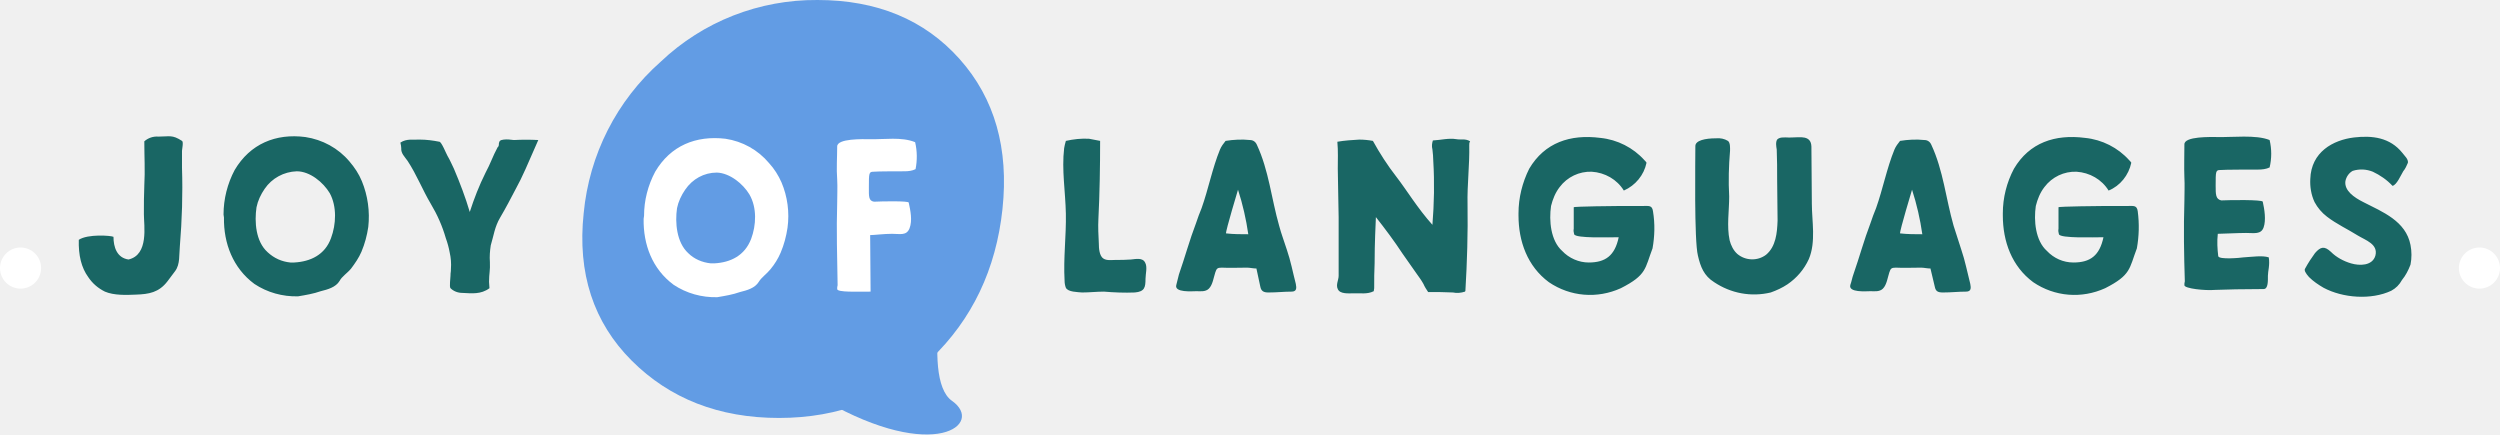
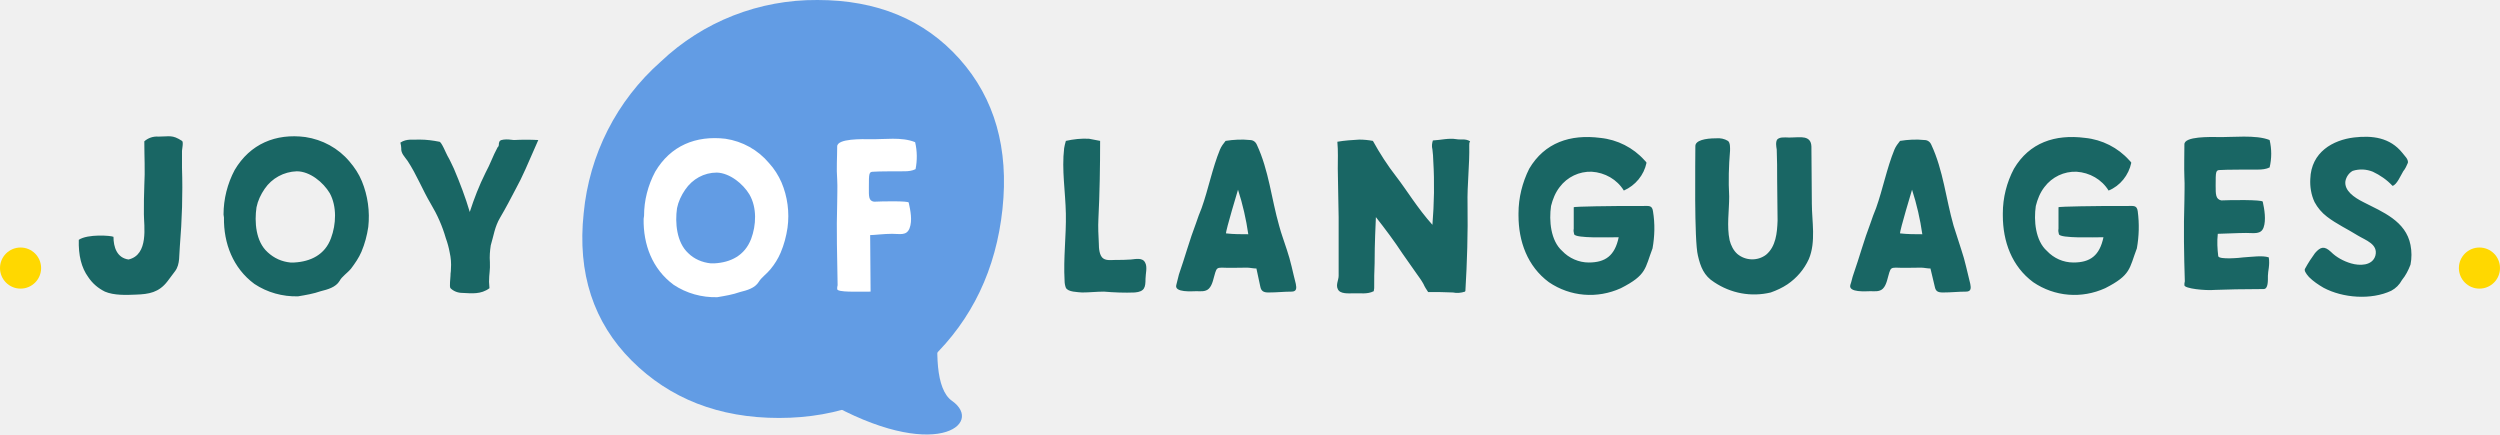
<svg xmlns="http://www.w3.org/2000/svg" xml:space="preserve" x="0" y="0" enable-background="new 0 0 583.8 101.5" version="1.1" viewBox="0 0 583.8 101.5">
  <path fill="#629ce4" d="M190.9 0c13.9 0 25 4.6 33.2 13.8 8.2 9.2 11.5 20.9 10 35-1.5 14.1-7.1 25.8-16.7 35S196 97.6 181.9 97.6c-14 0-25.5-4.5-34.4-13.4s-12.7-20.4-11.2-34.4c1.3-13.7 7.7-26.3 18-35.4C164.2 5 177.3-.1 190.9 0z" />
  <path fill="#629ce4" d="M222.3 57.5s-7.7 30.7 0 36.1-4 14.6-29.6 0" />
  <path fill="#196664" d="M26.5 55.3c0 2.4.8 4.9 3.5 5.3 4.8-1.1 3.6-7.9 3.6-10.6 0-2.2 0-4.5.1-6.7.2-3.4 0-6.8 0-10.3.9-.8 2.1-1.2 3.3-1.1 2.6 0 3.2-.5 5.5 1 .4.2 0 2 0 2.3v4c.2 6.2 0 12.1-.5 18.3-.2 1.9.1 4.2-1.1 5.8l-1.8 2.4c-2 2.6-4.3 3-7.4 3.1-2.2.1-5.1.2-7.2-.7-1.6-.8-2.9-1.9-3.9-3.4-1.6-2.2-2.3-5.1-2.2-8.7 2.1-1.4 7.5-1 8.1-.7zm25.7-5.2c0-3.6.9-7.2 2.6-10.4 3.6-6.1 9.6-8.6 16.5-7.7 4 .6 7.7 2.6 10.3 5.7 1.2 1.4 2.2 2.9 2.9 4.6 1.4 3.4 1.9 7.1 1.5 10.7-.3 2-.8 3.9-1.6 5.8-.6 1.4-1.5 2.7-2.4 3.9-.8 1-2.2 1.9-2.7 2.9-.9 1.5-2.8 2-4.4 2.4-1.7.6-3.5.9-5.3 1.2-3.6.1-7.2-.9-10.2-2.9-5-3.7-7.2-9.5-7.1-15.5l-.1-.7zm16.5 11.2c3.8-.2 7.2-1.8 8.6-5.7 1.2-3.2 1.4-7.4-.3-10.5-1.5-2.5-4.6-5.1-7.7-5.1-3 .1-5.8 1.6-7.5 4.1-.9 1.3-1.6 2.8-1.9 4.3-.5 3.4-.2 8 2.6 10.5 1.5 1.4 3.3 2.2 5.3 2.4h.9zm47.8-27.8c.1-.5.2-.8 1.1-.9.8-.1 1.6 0 2.4.1 1.9-.1 3.8-.1 5.7 0-2.4 5.5-3.8 8.8-5.2 11.3-1.2 2.3-2.4 4.6-3.7 6.8s-1.5 4.2-2.2 6.5c-.2 1.3-.3 2.6-.2 3.9.1 1.9-.2 2.7-.2 4.6l.1 1.5c-2 1.5-4.2 1.2-6.3 1.1-1.1 0-2.1-.4-2.8-1.1-.3-.3 0-2.4 0-2.9 0-.9.1-.7.1-1.6.1-1.3 0-2.6-.3-3.9-.2-1.1-.5-2.2-.9-3.3-.8-2.8-2-5.5-3.5-8-1.9-3.2-3.3-6.8-5.4-10-.7-1-1.6-1.8-1.5-3 0-.4-.1-.8-.2-1.3 1.5-1 3.1-.6 4.6-.7 1.5 0 3 .2 4.5.5.5 0 1.6 2.8 1.9 3.3.6 1 1 2 1.5 3 1.4 3.3 2.7 6.7 3.7 10.1 1-3.1 2.2-6.2 3.7-9.2 1.1-2 1.7-3.9 2.8-5.9.3-.2.3-.6.3-.9zm140.4-.6c0 5.7-.1 12.4-.4 18.2-.1 1.9 0 3.9.1 5.8 0 1 .1 2.9 1.1 3.5.8.5 2 .3 2.8.3 1.2 0 2.4 0 3.6-.1 1.1-.1 2.7-.5 3.3.7.6 1 .1 2.7.1 3.8 0 2-.2 3-2.5 3.2-2.4.1-4.8 0-7.2-.2-1.7 0-3.4.2-5.1.2-1.1-.1-3.3-.1-3.8-1.1-.2-.5-.3-1.1-.3-1.7-.3-5.2.4-10.4.3-15.6s-1-10.2-.4-15.3c.1-.5.2-1.1.4-1.7 1.8-.4 3.6-.6 5.4-.5l2.6.5zm36.5 29.8c-.8 0-1.5-.2-2.2-.2-2 0-4 .1-5.9 0-1 0-1.2.2-1.5 1.1-.4 1.2-.6 2.9-1.5 3.8-.8.8-2 .6-2.9.6s-5.3.4-4.7-1.5l.6-2.4c1.4-4 2.5-8.1 4-12 .4-1.2.8-2.3 1.3-3.5 1.6-4.5 2.5-9.3 4.3-13.7.3-.7.8-1.4 1.3-2 1.9-.3 3.8-.4 5.7-.2.7 0 1.3.4 1.6 1.1 2.8 6 3.4 12.6 5.2 18.9.5 1.9 1.2 3.7 1.8 5.6.9 2.6 1.4 5.3 2.1 8 .2 1 .2 1.8-1 1.8-1.8 0-3.4.2-5.4.2-1.1 0-1.7-.3-1.9-1.4l-.9-4.2zm-7.1-8.2c1.7.2 3.5.2 5.2.2-.5-3.5-1.3-7-2.4-10.4 0 0-2.9 9.6-2.8 10.2zm48.3-21.7c1.9-.1 3.7-.6 5.5-.3 1 .2 2.1-.2 3.2.5-.2.3-.2.6-.2.9.1 4.6-.5 9.2-.4 13.8.1 6.8-.1 13.5-.5 20.2 0 0 0 .1-.1.2-.9.3-1.9.4-2.8.2-1.9-.1-3.7-.1-5.8-.1-.4-.6-.8-1.2-1.1-1.9-.5-.9-1.1-1.7-1.6-2.4-1.1-1.6-2.2-3.1-3.3-4.7-1.9-2.9-4-5.7-6.2-8.5-.3 6.5-.3 9.3-.3 10.8-.1 1.9-.1 3.8-.1 5.8 0 .2-.1.5-.1.7-1.6.8-3.2.4-4.8.5-1.1 0-3.1.2-3.6-1-.5-1 .2-2.1.2-3.1V50.8l-.1-5.6c0-2-.1-3.9-.1-5.8s.1-4.2-.1-6.3c1.7-.3 3.4-.4 5.1-.5 1.1 0 2.1.1 3.2.3 1.6 2.9 3.4 5.7 5.5 8.4 2.4 3.1 4.9 7.3 8.4 11.2.4-5 .5-9.9.2-14.9 0-.9-.1-1.8-.2-2.7-.2-.8-.1-1.4.1-2.1zM385.9 58c-1.8 4.7-1.3 6.2-7.4 9.3-5.5 2.5-11.8 2-16.8-1.4-5-3.7-7.1-9.5-7.1-15.6v-.5c0-3.6.9-7.2 2.5-10.4 3.6-6.1 9.6-8.1 16.6-7.2 4 .4 7.7 2.3 10.3 5.2.2.2.4.4.5.6-.6 2.9-2.6 5.3-5.3 6.5-1.6-2.6-4.4-4.2-7.5-4.4-2.9-.1-5.7 1.2-7.5 3.6-1 1.3-1.6 2.8-2 4.4-.5 3.4-.1 8.1 2.6 10.5 1.6 1.7 3.9 2.7 6.2 2.7 3.9 0 6.1-1.6 7-5.9-2.1 0-10.1.3-10.4-.7-.1-.4-.2-.8-.1-1.3v-5c0-.2 10.1-.3 11-.3h5.2c1.3 0 2.1-.2 2.3 1.2.5 3 .4 5.9-.1 8.7zM415 32.6c.1-.1.2-.2.4-.3.8-.4 2.3-.1 3.1-.2 1.8 0 4.4-.6 4.5 2.1l.1 13.3c0 4.1 1 9-.7 13-1.1 2.4-2.8 4.4-5 5.9-1.2.8-2.5 1.4-3.9 1.9-4.6 1.1-9.3.2-13.2-2.4-2.4-1.5-3.2-3.6-3.8-6.2-.9-3.5-.6-22.4-.6-25.6 0-1.3 2.3-1.8 4.8-1.8 1-.1 2 .1 2.8.6.6.4.5 1.8.5 2.3-.3 3.5-.4 7.1-.2 10.7 0 3.4-.6 6.9.1 10.2.3 1.2.9 2.4 1.8 3.2 1.9 1.6 4.7 1.7 6.7.2 2.3-1.9 2.6-5.1 2.7-8 0-3.2-.1-6.3-.1-9.6 0-2.3 0-4.7-.1-7-.1-.6-.3-1.7.1-2.3zm35.8 30.1c-.8 0-1.5-.2-2.2-.2-2 0-4 .1-5.9 0-1 0-1.2.2-1.5 1.1-.4 1.2-.6 2.9-1.5 3.8-.8.8-2 .6-2.9.6s-5.3.4-4.7-1.5c.3-.8.4-1.6.7-2.4 1.4-4 2.5-8.1 4-12 .4-1.2.8-2.3 1.3-3.5 1.6-4.5 2.5-9.3 4.3-13.7.3-.7.8-1.4 1.3-2 1.9-.3 3.8-.4 5.7-.2.7 0 1.3.4 1.6 1.1 2.8 6 3.4 12.6 5.2 18.9.6 1.9 1.2 3.7 1.8 5.6.9 2.6 1.4 5.3 2.1 8 .2 1 .2 1.8-1 1.8-1.8 0-3.4.2-5.4.2-1.2 0-1.7-.3-1.9-1.4l-1-4.2zm-7.1-8.2c1.7.2 3.5.2 5.2.2-.5-3.5-1.3-7-2.4-10.4 0 0-2.9 9.6-2.8 10.2zM499 58c-1.8 4.7-1.3 6.2-7.4 9.3-5.5 2.5-11.8 2-16.8-1.4-5-3.7-7.1-9.5-7.1-15.6v-.5c0-3.6.9-7.2 2.6-10.4 3.6-6.1 9.6-8.1 16.6-7.2 4 .4 7.7 2.3 10.3 5.2.2.2.4.4.5.6-.6 2.9-2.6 5.4-5.3 6.5-1.6-2.6-4.4-4.2-7.5-4.4-2.9-.1-5.7 1.2-7.5 3.6-1 1.3-1.6 2.8-2 4.4-.5 3.4-.1 8.1 2.6 10.5 1.6 1.7 3.8 2.7 6.2 2.7 3.9 0 6.1-1.6 7-5.9-2.1 0-10.1.3-10.4-.7-.1-.4-.2-.8-.1-1.3v-5c0-.2 10.1-.3 11-.3h5.2c1.3 0 2.1-.2 2.3 1.2.4 3 .3 5.9-.2 8.7zm19 1.8c.1.9 5.3.4 5.9.3 1.9-.1 4.4-.5 5.9 0 .3 1.8-.2 3.2-.2 4.3 0 1.1.1 3.1-1 3.1-4.4 0-9.1.1-11.4.2-2.2.2-7.1-.3-7.1-1.1 0-.3 0-.6.1-.9-.2-6.2-.3-12.5-.1-18.7 0-1.7.1-3.9 0-5.5-.1-2.6 0-5.2 0-7.8 0-1.9 6.1-1.7 7.7-1.7 3.4.1 9-.6 12.2.7.5 2.1.5 4.3 0 6.4-.8.4-1.8.5-2.7.5-.8 0-8 0-8.8.1-1.1 0-1.1.3-1.1 3.7 0 2 0 3.1 1.3 3.4 2-.1 9.6-.2 9.7.3.4 1.8.8 4.3.2 6s-2.2 1.3-4.1 1.3-5.7.2-6.6.2c-.2 1.8-.1 3.5.1 5.2zm20.3 2.9c.7-1.3 1.5-2.5 2.3-3.6 1.3-1.5 2.2-1.7 3.7-.3 1.3 1.3 3 2.2 4.7 2.7 2 .6 5 .6 5.7-1.8.7-2.7-2.3-3.6-4.1-4.7-2.4-1.5-5-2.7-7.2-4.4-1.2-.9-2.2-2.1-2.9-3.4-.8-1.7-1.1-3.6-1-5.4.2-6.3 5.3-9.1 10.2-9.7 4.3-.5 8.4 0 11.3 3.6.5.7 1.4 1.4 1.3 2.3-.3.7-.6 1.4-1.1 2-.5.8-1.5 3.2-2.5 3.4-1.3-1.4-2.9-2.5-4.6-3.3-1.5-.6-3.1-.7-4.7-.2-.9.5-1.5 1.4-1.7 2.4-.3 2.2 2 3.8 4.2 4.9 4.5 2.3 9.9 4.4 11 10 .3 1.5.3 3.1 0 4.6-.5 1.3-1.1 2.5-2 3.6-.6 1.1-1.4 1.9-2.5 2.5-4.7 2.2-11.3 1.7-15.8-.7-1.2-.7-2.4-1.5-3.4-2.5-.8-.9-1.2-1.6-.9-2z" />
  <path fill="#fff" d="M150.4 50.4c0-3.6.9-7.1 2.6-10.3 3.6-6.1 9.5-8.5 16.4-7.7 4 .6 7.6 2.6 10.2 5.7 1.2 1.3 2.2 2.9 2.9 4.5 1.4 3.3 1.9 7 1.4 10.6-.3 2-.8 3.9-1.6 5.8-.6 1.4-1.4 2.7-2.4 3.9-.8 1-2.1 1.9-2.7 2.9-.9 1.5-2.8 2-4.4 2.4-1.7.6-3.5.9-5.3 1.2-3.6.1-7.2-.9-10.2-2.9-5-3.7-7.1-9.4-7-15.4l.1-.7zm16.4 11.1c3.8-.2 7.1-1.8 8.6-5.7 1.2-3.2 1.4-7.3-.4-10.4-1.5-2.5-4.6-5-7.6-5.1-3 0-5.7 1.5-7.4 4-.9 1.3-1.6 2.8-1.9 4.3-.5 3.4-.1 8 2.6 10.5 1.4 1.4 3.3 2.2 5.3 2.4h.8zm36.4-6.6c0 2.8.1 11.3.1 13.2-3.1 0-7.8.2-7.8-.6 0-.3 0-.6.1-.9-.1-6.2-.3-13-.1-19.2 0-1.7.1-3.8 0-5.5-.2-2.5 0-5.2 0-7.7 0-1.9 6-1.7 7.6-1.7 3.4.1 7.4-.6 10.6.7.5 2.1.5 4.3.1 6.3-.8.4-1.7.5-2.6.5-.8 0-6.4 0-7.2.1-1.1 0-1.1.3-1.1 3.7 0 2-.1 3.1 1.2 3.3 2-.1 8-.2 8.1.2.4 1.8.9 4.2.2 6s-2.2 1.3-4.1 1.3-4.2.3-5.1.3z" />
-   <circle fill="#ffffff" cx="579" cy="62.6" r="4.8" />
-   <circle fill="#ffffff" cx="4.8" cy="62.6" r="4.8" />
+   <circle fill="#ffd800" cx="579" cy="62.6" r="4.8" />
+   <circle fill="#ffd800" cx="4.8" cy="62.6" r="4.8" />
</svg>
